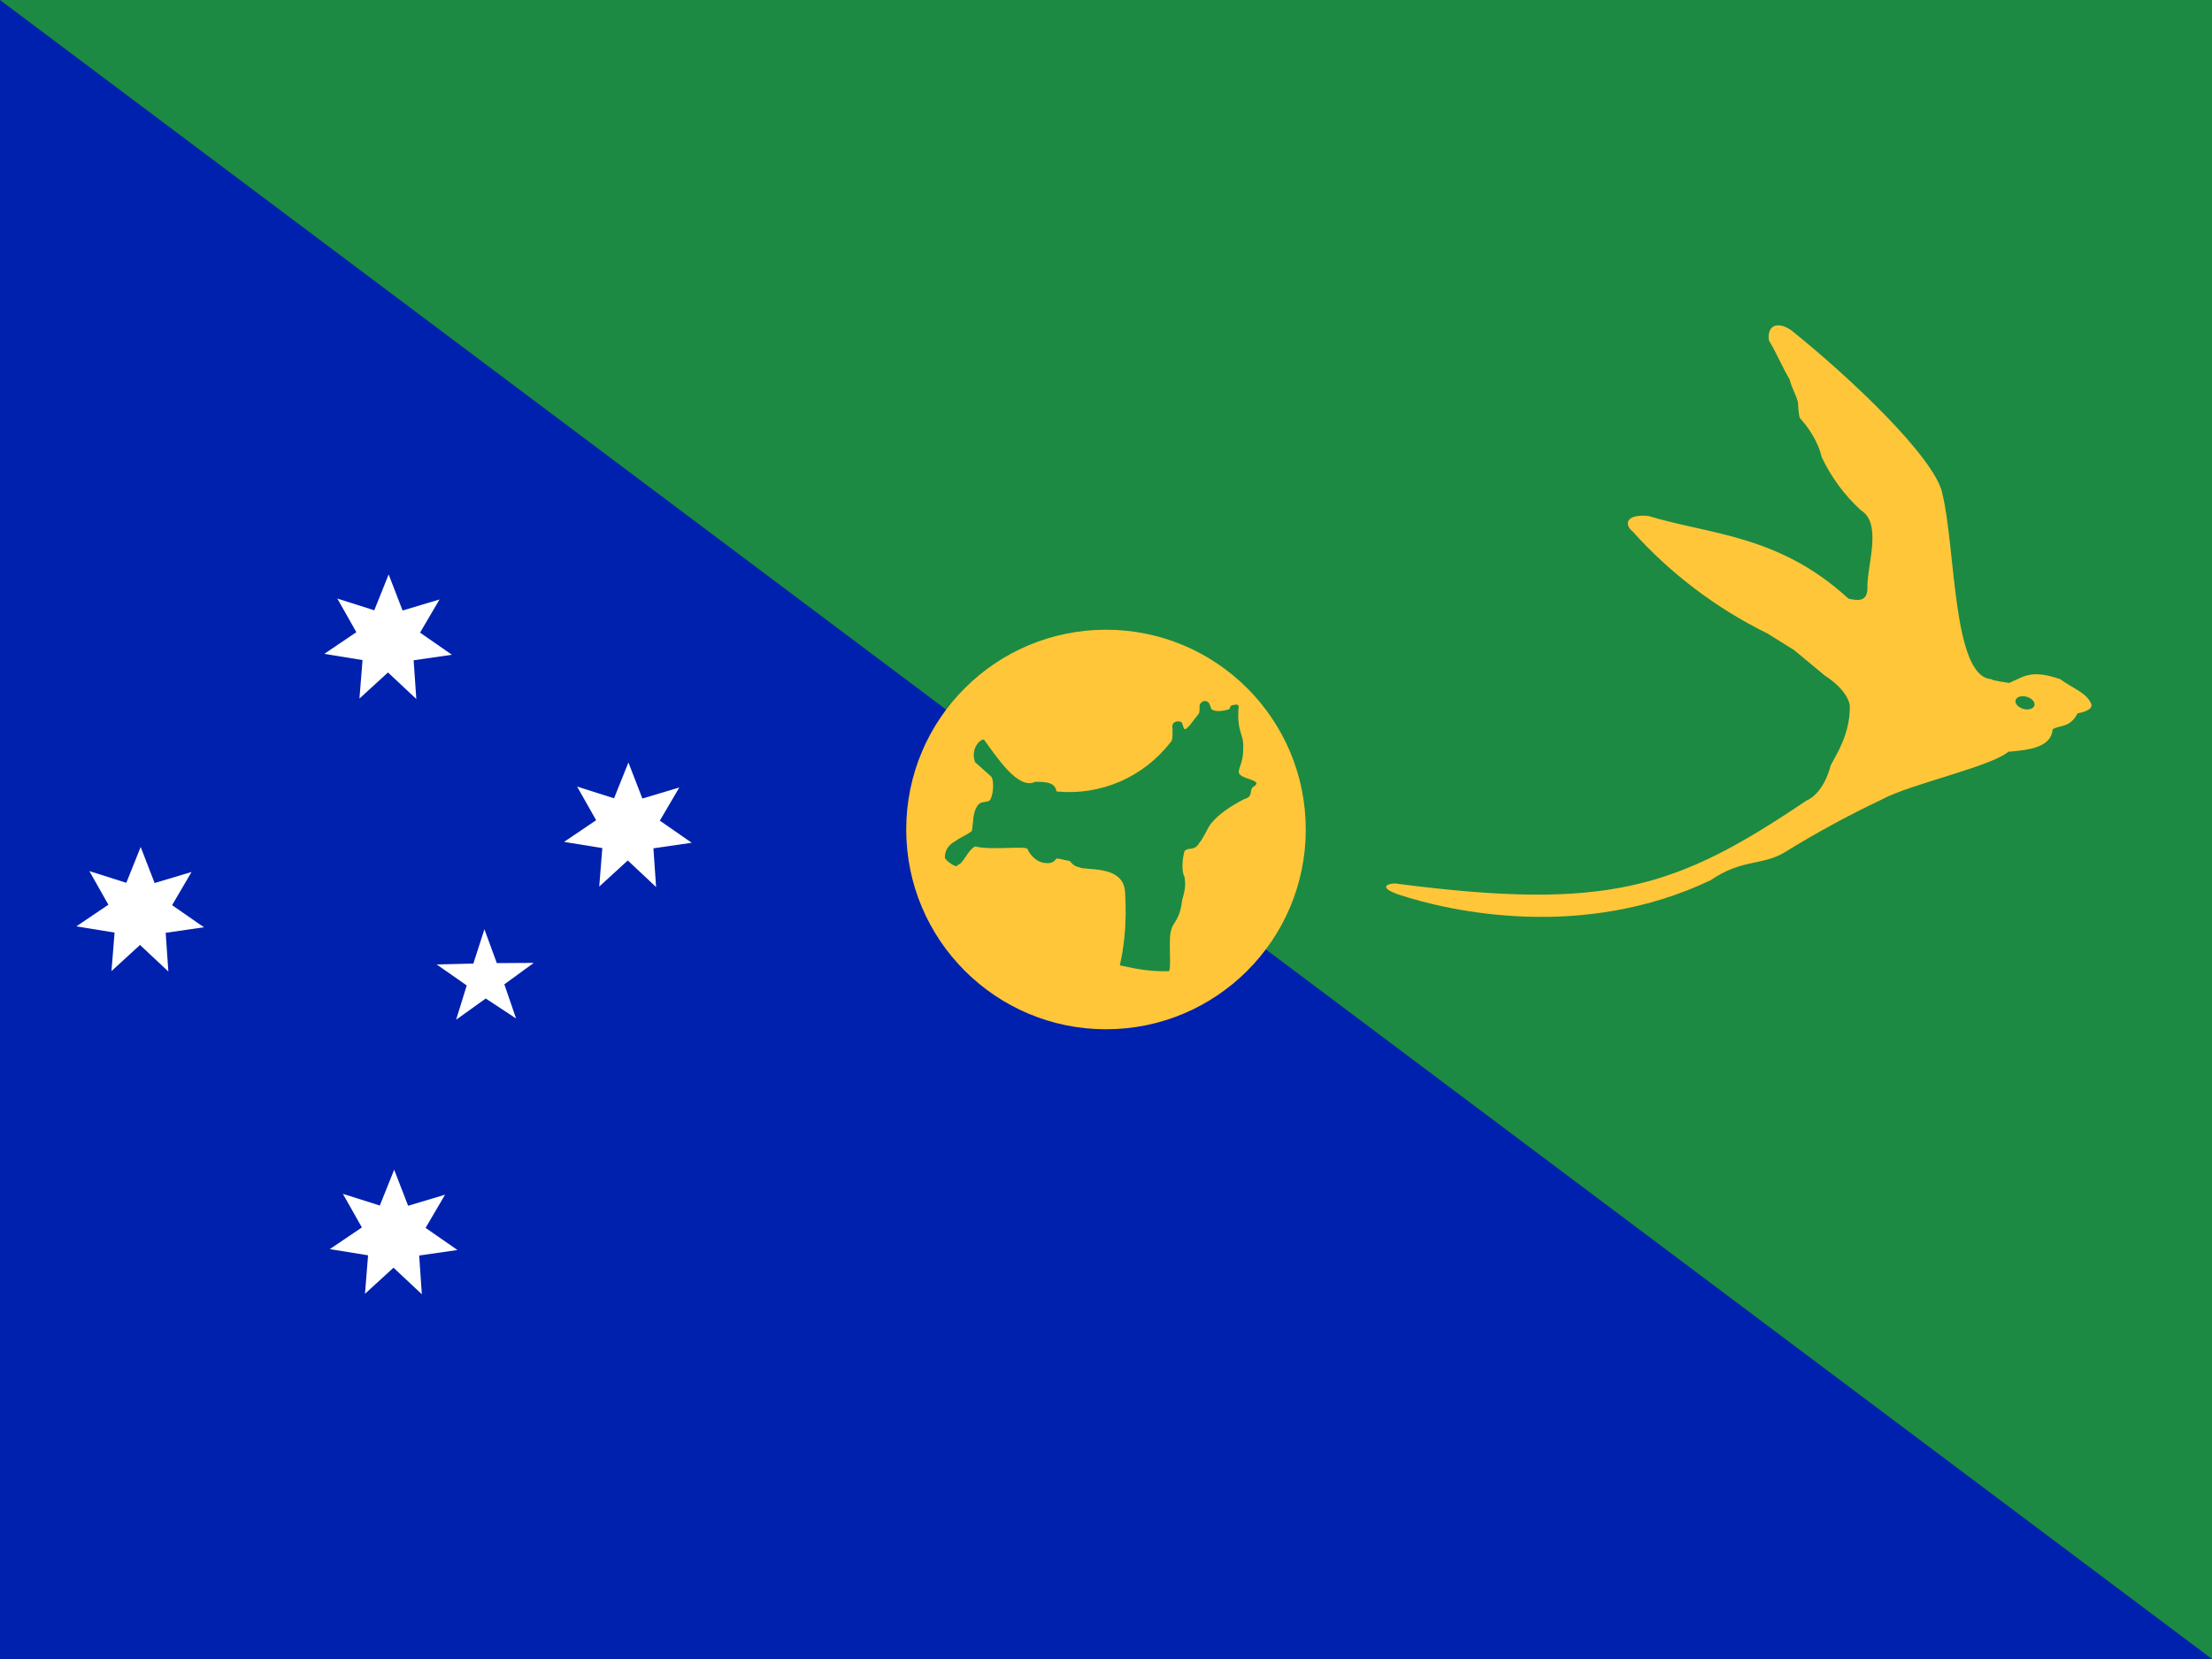
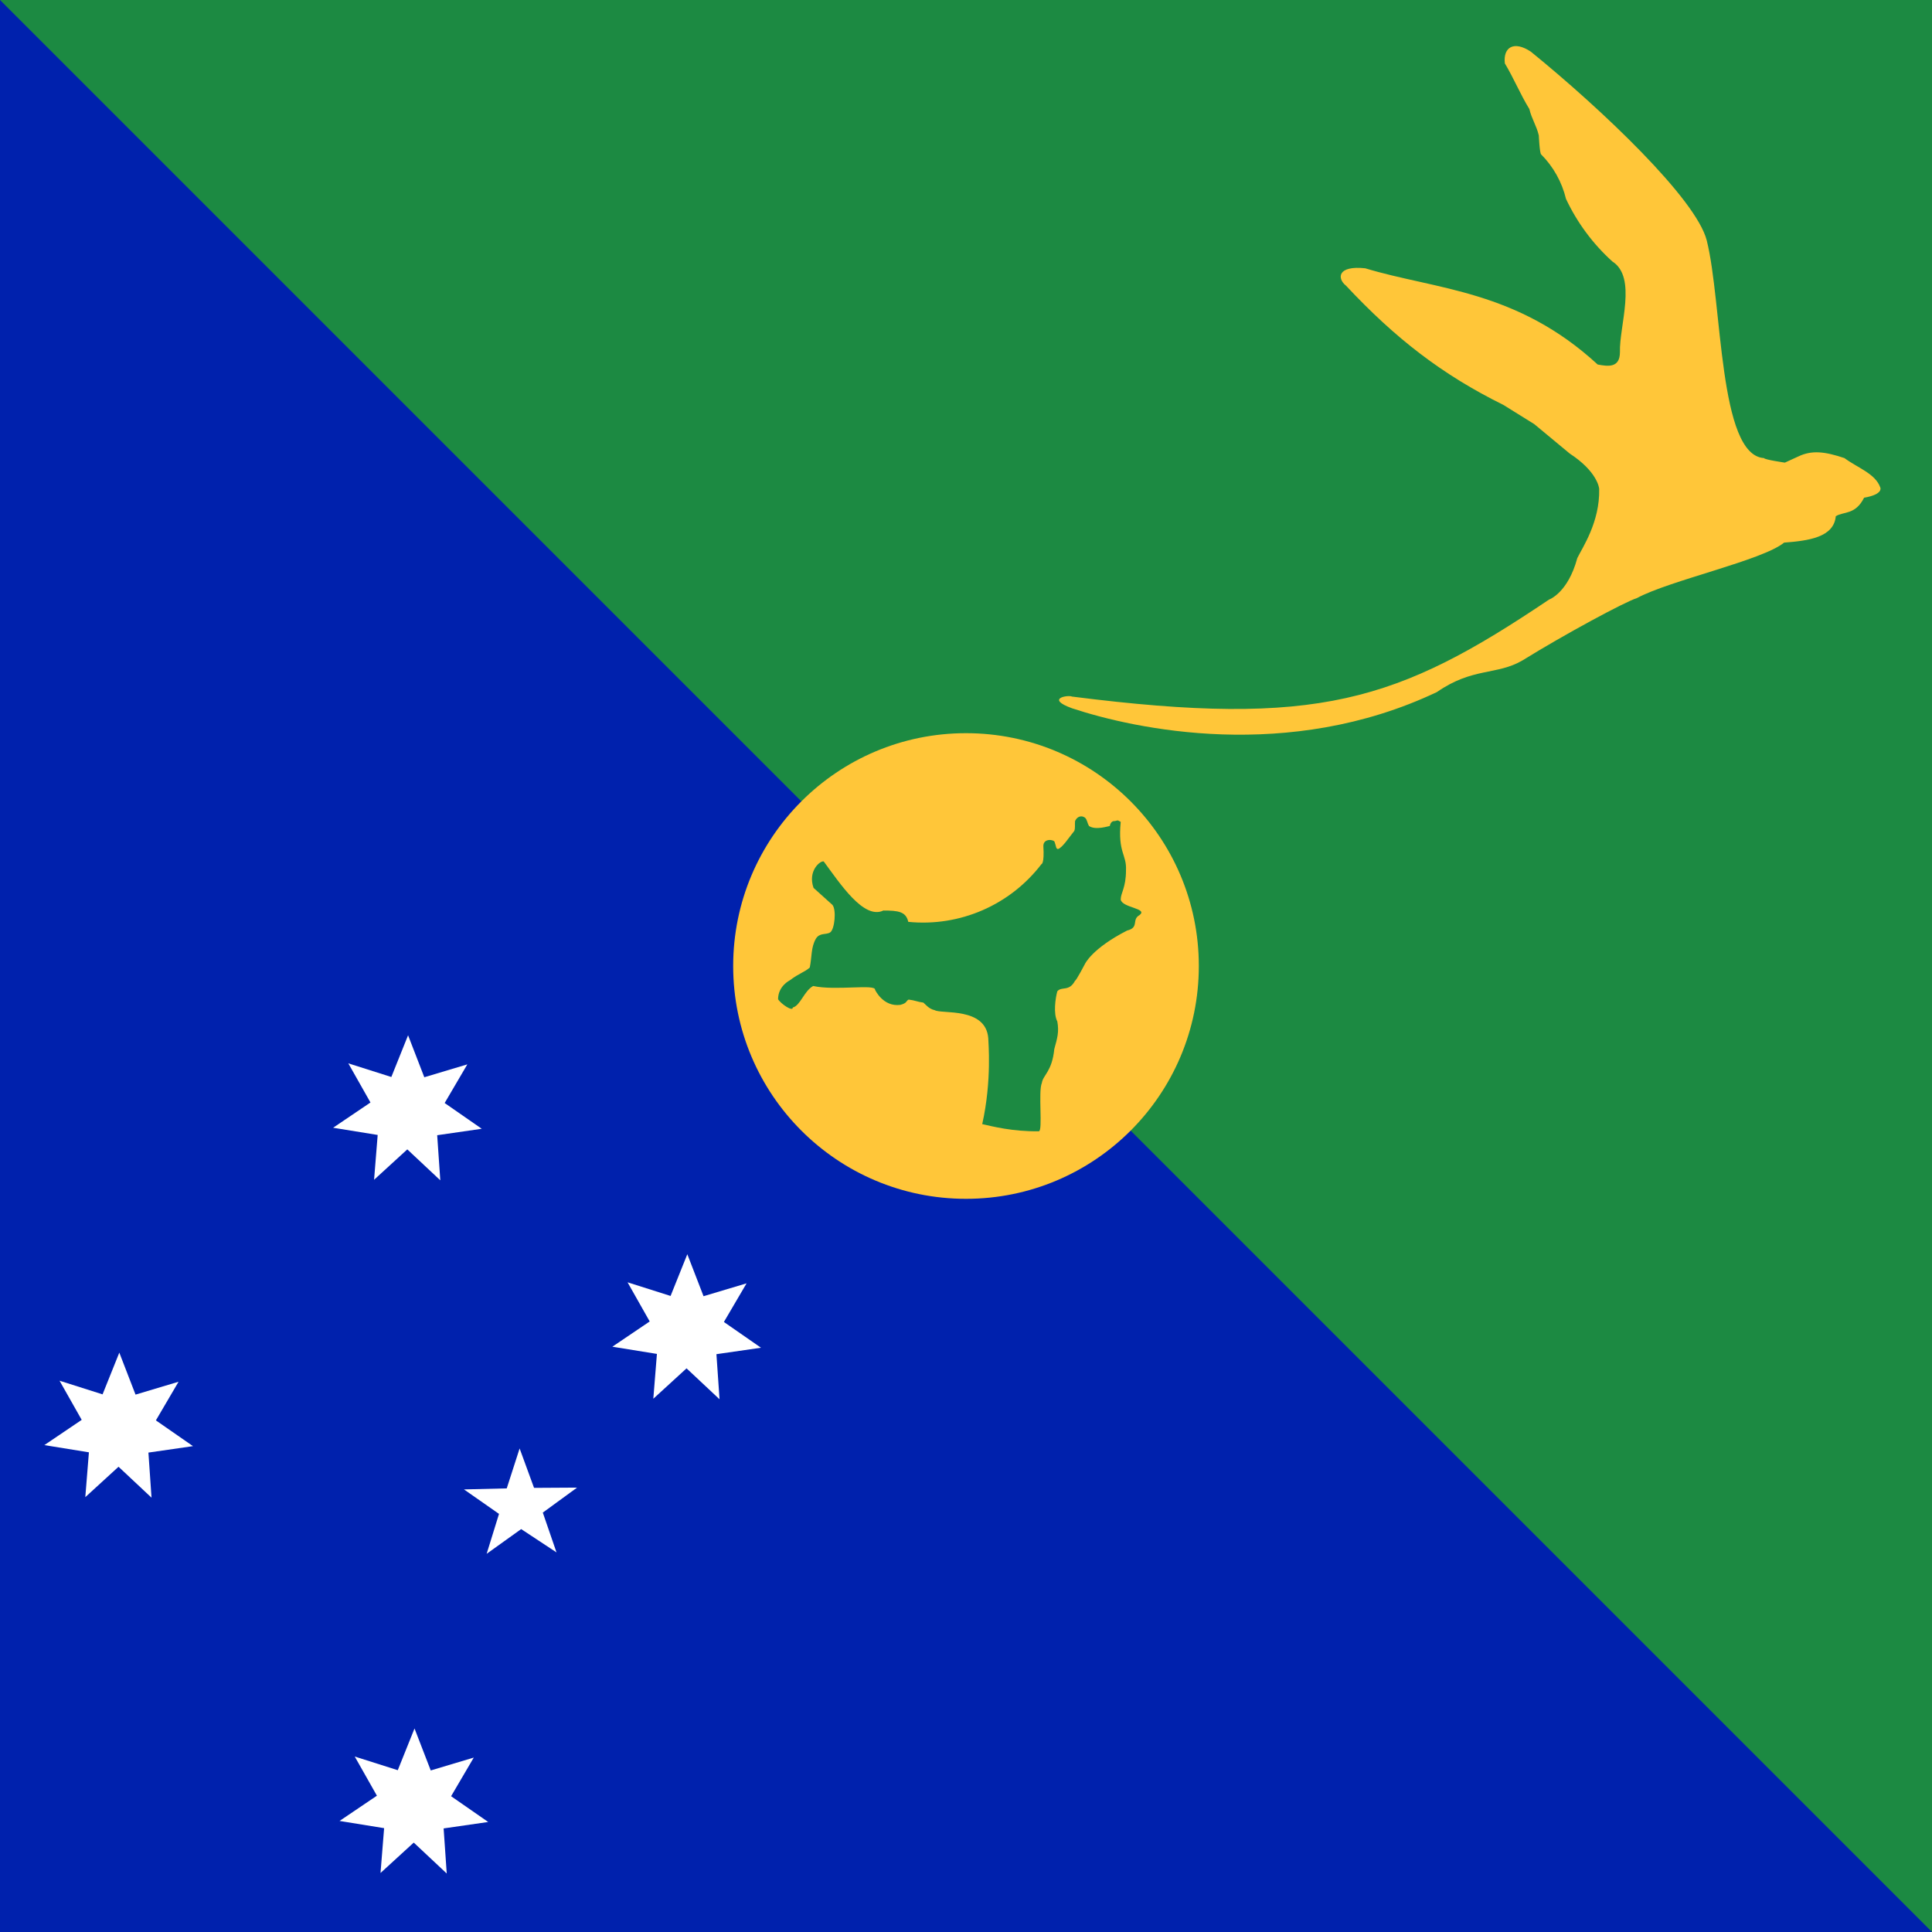
- <svg xmlns="http://www.w3.org/2000/svg" xmlns:xlink="http://www.w3.org/1999/xlink" id="flag-icon-css-cx" viewBox="0 0 640 480">
-   <path fill="#0021ad" d="M0 0h640v480H0z" />
-   <path fill="#1c8a42" d="M0 0h640v480z" />
-   <circle cx="320" cy="240" r="57.8" fill="#ffc639" />
-   <path fill="#1c8a42" d="M284.7 214c4 5.5 10 14.6 14.8 12.2 3.7 0 5.7.3 6.2 2.8a37 37 0 0033-14.3s.8 0 .5-4.5c0-2 2.8-1.6 2.8-1 .4 1 .4 1.7.9 1.8 1-.4 2.7-3 4-4.6.3-.7.1-1.5.2-2.4.7-1.7 2.4-1.3 2.8-.4l.6 1.6c1.8 1.2 5 0 5.2 0 .3-1.4 1.2-1.2 1.2-1.2 1.2-.3.7-.2 1.5.2-.7 7.7 1.5 8 1.3 12 .1 4.4-1.3 5.6-1.3 7.3.4 2 7 2.1 4.6 3.9-2 1 0 3-3 3.8-8.8 4.5-10.4 8.3-10.4 8.3s-2.2 4.2-2.5 4.2c-1.5 2.8-3.3 1.2-4.4 2.6-.5 1.7-1 5.5 0 7.4.5 2.7 0 4.2-.7 6.9-.6 5.6-2.8 6.5-3.1 8.4-1 2.2.2 12-.8 12-6.5.2-11.5-1.2-14.1-1.7 2.5-10.9 1.5-20.4 1.5-21.4-.6-7.8-11.6-5.9-13.3-7-1.4-.2-2.3-1.3-2.7-1.8-1.6-.2-2.2-.6-3.7-.7-.8.4-.3.8-2 1.3-4.5.5-6.4-3.8-6.4-3.8.2-1.5-9.9.3-15.3-1-2.3 1.3-3.3 5-5.1 5.4 0 1.1-3-1-3.6-2-.2-3.4 2.8-4.8 2.8-4.8 2.4-1.7 3.8-2 5-3.1.5-2.9.2-5 1.5-7.1 1-1.7 2.5-1 3.5-1.6 1.1-.8 1.6-5.6.6-7l-4.7-4.2c-1.4-4.1 1.7-6.8 2.6-6.5z" />
-   <path fill="#ffc639" d="M561.9 142.4c-2.6-10.3-26-32.7-43.7-46.9-4.2-2.8-7-1.1-6.4 3 2.2 3.6 3.8 7.6 6 11.3.6 2.5 1.8 4.2 2.4 6.6 0 0 .2 4.2.6 4.6 5.4 6 6.2 11.1 6.2 11.1a49 49 0 0011.5 15.6c6.2 3.9 1.6 16 1.8 22.5 0 4-2.9 3.6-5.5 3-20.1-18.5-40.1-18.5-57.8-23.9-6.8-.7-7 2.6-4.7 4.4a129 129 0 0039.1 29.6l7.7 4.8 8.8 7.3c6.8 4.4 7.3 8.4 7.3 8.8.2 8.2-4.2 14.6-5.5 17.2-2.3 8.7-7 10.2-7 10.2-37.6 25.4-57.4 32-118.4 24.1-1-.4-6.8.5 0 3 15.5 5.2 53.7 13.5 90.6-4 9-6.2 14.8-4.2 21.3-8a287.3 287.3 0 0128.3-15.4c8.3-4.5 31.3-9.4 36.6-13.8 6.1-.5 12.4-1.3 12.8-6.5 2-1.3 5-.3 7.2-4.6 4.8-.9 4-2.6 4-2.6-1.2-3.4-5.8-4.8-9-7.3-4.8-1.6-8-2-11.5-.4l-3.3 1.5s-5.1-.7-5.1-1.1c-11.4-.6-10.3-38.3-14.3-54z" />
-   <path fill="#1c8a42" d="M588.6 204.2a2.8 1.8 16 11-5.4-1.7 2.8 1.8 16 015.4 1.7z" />
-   <g fill="#fff" transform="matrix(.64 0 0 .64 0 80)">
+ <svg xmlns="http://www.w3.org/2000/svg" xmlns:xlink="http://www.w3.org/1999/xlink" id="flag-icon-css-cx" viewBox="0 0 512 512">
+   <path fill="#0021ad" d="M0 0h512v512H0z" />
+   <path fill="#1c8a42" d="M0 0h512v512z" />
+   <circle cx="256" cy="256" r="61.7" fill="#ffc639" />
+   <path fill="#1c8a42" d="M218.3 228.3c4.3 5.8 10.6 15.5 15.8 13 4 0 6 .3 6.6 3A39.5 39.5 0 00276 229s.8 0 .5-4.8c0-2.2 3-1.7 3-1 .4 1 .3 1.8.9 1.8 1.2-.4 2.9-3.1 4.3-4.8.3-.8.1-1.6.2-2.6.8-1.8 2.6-1.4 3-.4.3.6.3 1 .7 1.7 1.8 1.2 5.2 0 5.5 0 .3-1.5 1.3-1.3 1.3-1.3 1.2-.3.7-.2 1.6.2-.8 8.2 1.6 8.6 1.4 12.8 0 4.7-1.4 6-1.4 7.8.4 2.2 7.3 2.3 5 4.1-2.2 1.2 0 3.3-3.3 4.1-9.4 4.8-11.2 8.9-11.2 8.9s-2.3 4.4-2.6 4.4c-1.6 3-3.5 1.4-4.7 2.8-.5 1.8-1.1 5.9 0 8 .5 2.8 0 4.4-.8 7.3-.6 6-3 6.9-3.3 9-1 2.2.3 12.8-.8 12.8-7 .1-12.3-1.3-15-1.9 2.6-11.6 1.6-21.8 1.6-22.8-.7-8.3-12.4-6.3-14.2-7.4-1.5-.3-2.4-1.5-3-2-1.6-.2-2.2-.6-3.9-.8-.8.4-.3.9-2.2 1.4-4.6.6-6.7-4-6.7-4 .2-1.6-10.5.3-16.4-1-2.4 1.3-3.4 5.2-5.4 5.7 0 1.2-3.2-1-3.9-2.2 0-3.5 3.1-5 3.1-5 2.5-1.9 4-2.2 5.3-3.4.6-3 .3-5.3 1.6-7.6 1-1.7 2.7-1 3.8-1.7 1.2-.8 1.7-6 .6-7.3l-5-4.5c-1.6-4.5 1.8-7.3 2.7-7z" />
+   <path fill="#ffc639" d="M452.3 63.7c-2.8-11-27.9-34.8-46.6-50-4.5-3-7.4-1.2-6.9 3.1 2.4 4 4.1 8.2 6.5 12.1.6 2.6 1.9 4.4 2.5 7 0 0 .2 4.5.6 5a25 25 0 016.6 11.8 52.4 52.4 0 0012.3 16.6c6.6 4.2 1.8 17.1 2 24 0 4.3-3.2 3.8-5.9 3.3-21.5-19.8-42.8-19.8-61.6-25.5-7.4-.8-7.5 2.7-5.1 4.6 13.1 14 25.5 23.6 41.7 31.6l8.2 5.1 9.4 7.8c7.2 4.7 7.8 9 7.8 9.4.2 8.8-4.5 15.6-5.8 18.3-2.5 9.3-7.5 11-7.5 11-40.1 27-61.2 34-126.4 25.7-1-.5-7.2.5 0 3.1 16.6 5.5 57.3 14.4 96.7-4.3 9.5-6.6 15.9-4.4 22.7-8.4 11.3-7 27.3-15.6 30.3-16.5 8.7-4.7 33.3-10 39-14.7 6.5-.5 13.2-1.4 13.7-7 2.1-1.3 5.2-.3 7.5-4.9 5.2-.9 4.3-2.7 4.3-2.7-1.3-3.7-6-5.2-9.5-7.8-5.1-1.7-8.6-2.2-12.3-.4l-3.5 1.6s-5.5-.8-5.5-1.2c-12.1-.7-11-41-15.2-57.7z" />
+   <path fill="#1c8a42" d="M542.5 217.8a3 1.9 16 11-5.8-1.8 3 1.9 16 015.8 1.8z" />
+   <g fill="#fff" transform="translate(-11.8 182.4) scale(.68267)">
    <path id="a" d="M188.2 191l-12.8-12-12.9 11.8 1.4-17.4-17.3-2.8 14.5-9.8-8.6-15.2 16.7 5.3 6.5-16.2L182 151l16.7-5-8.8 15 14.4 10-17.3 2.5 1.2 17.4z" />
    <path d="M233.4 335.5l-13.8-9.1-13.4 9.6 4.8-15.5-13.6-9.5 16.6-.4 5-15.5 5.6 15.3 16.7-.1L228 320l5.3 15.4z" />
    <use width="100%" height="100%" x="2.5" y="269.1" xlink:href="#a" />
    <use width="100%" height="100%" x="-112.1" y="123.2" xlink:href="#a" />
    <use width="100%" height="100%" x="108.4" y="85" xlink:href="#a" />
  </g>
</svg>
